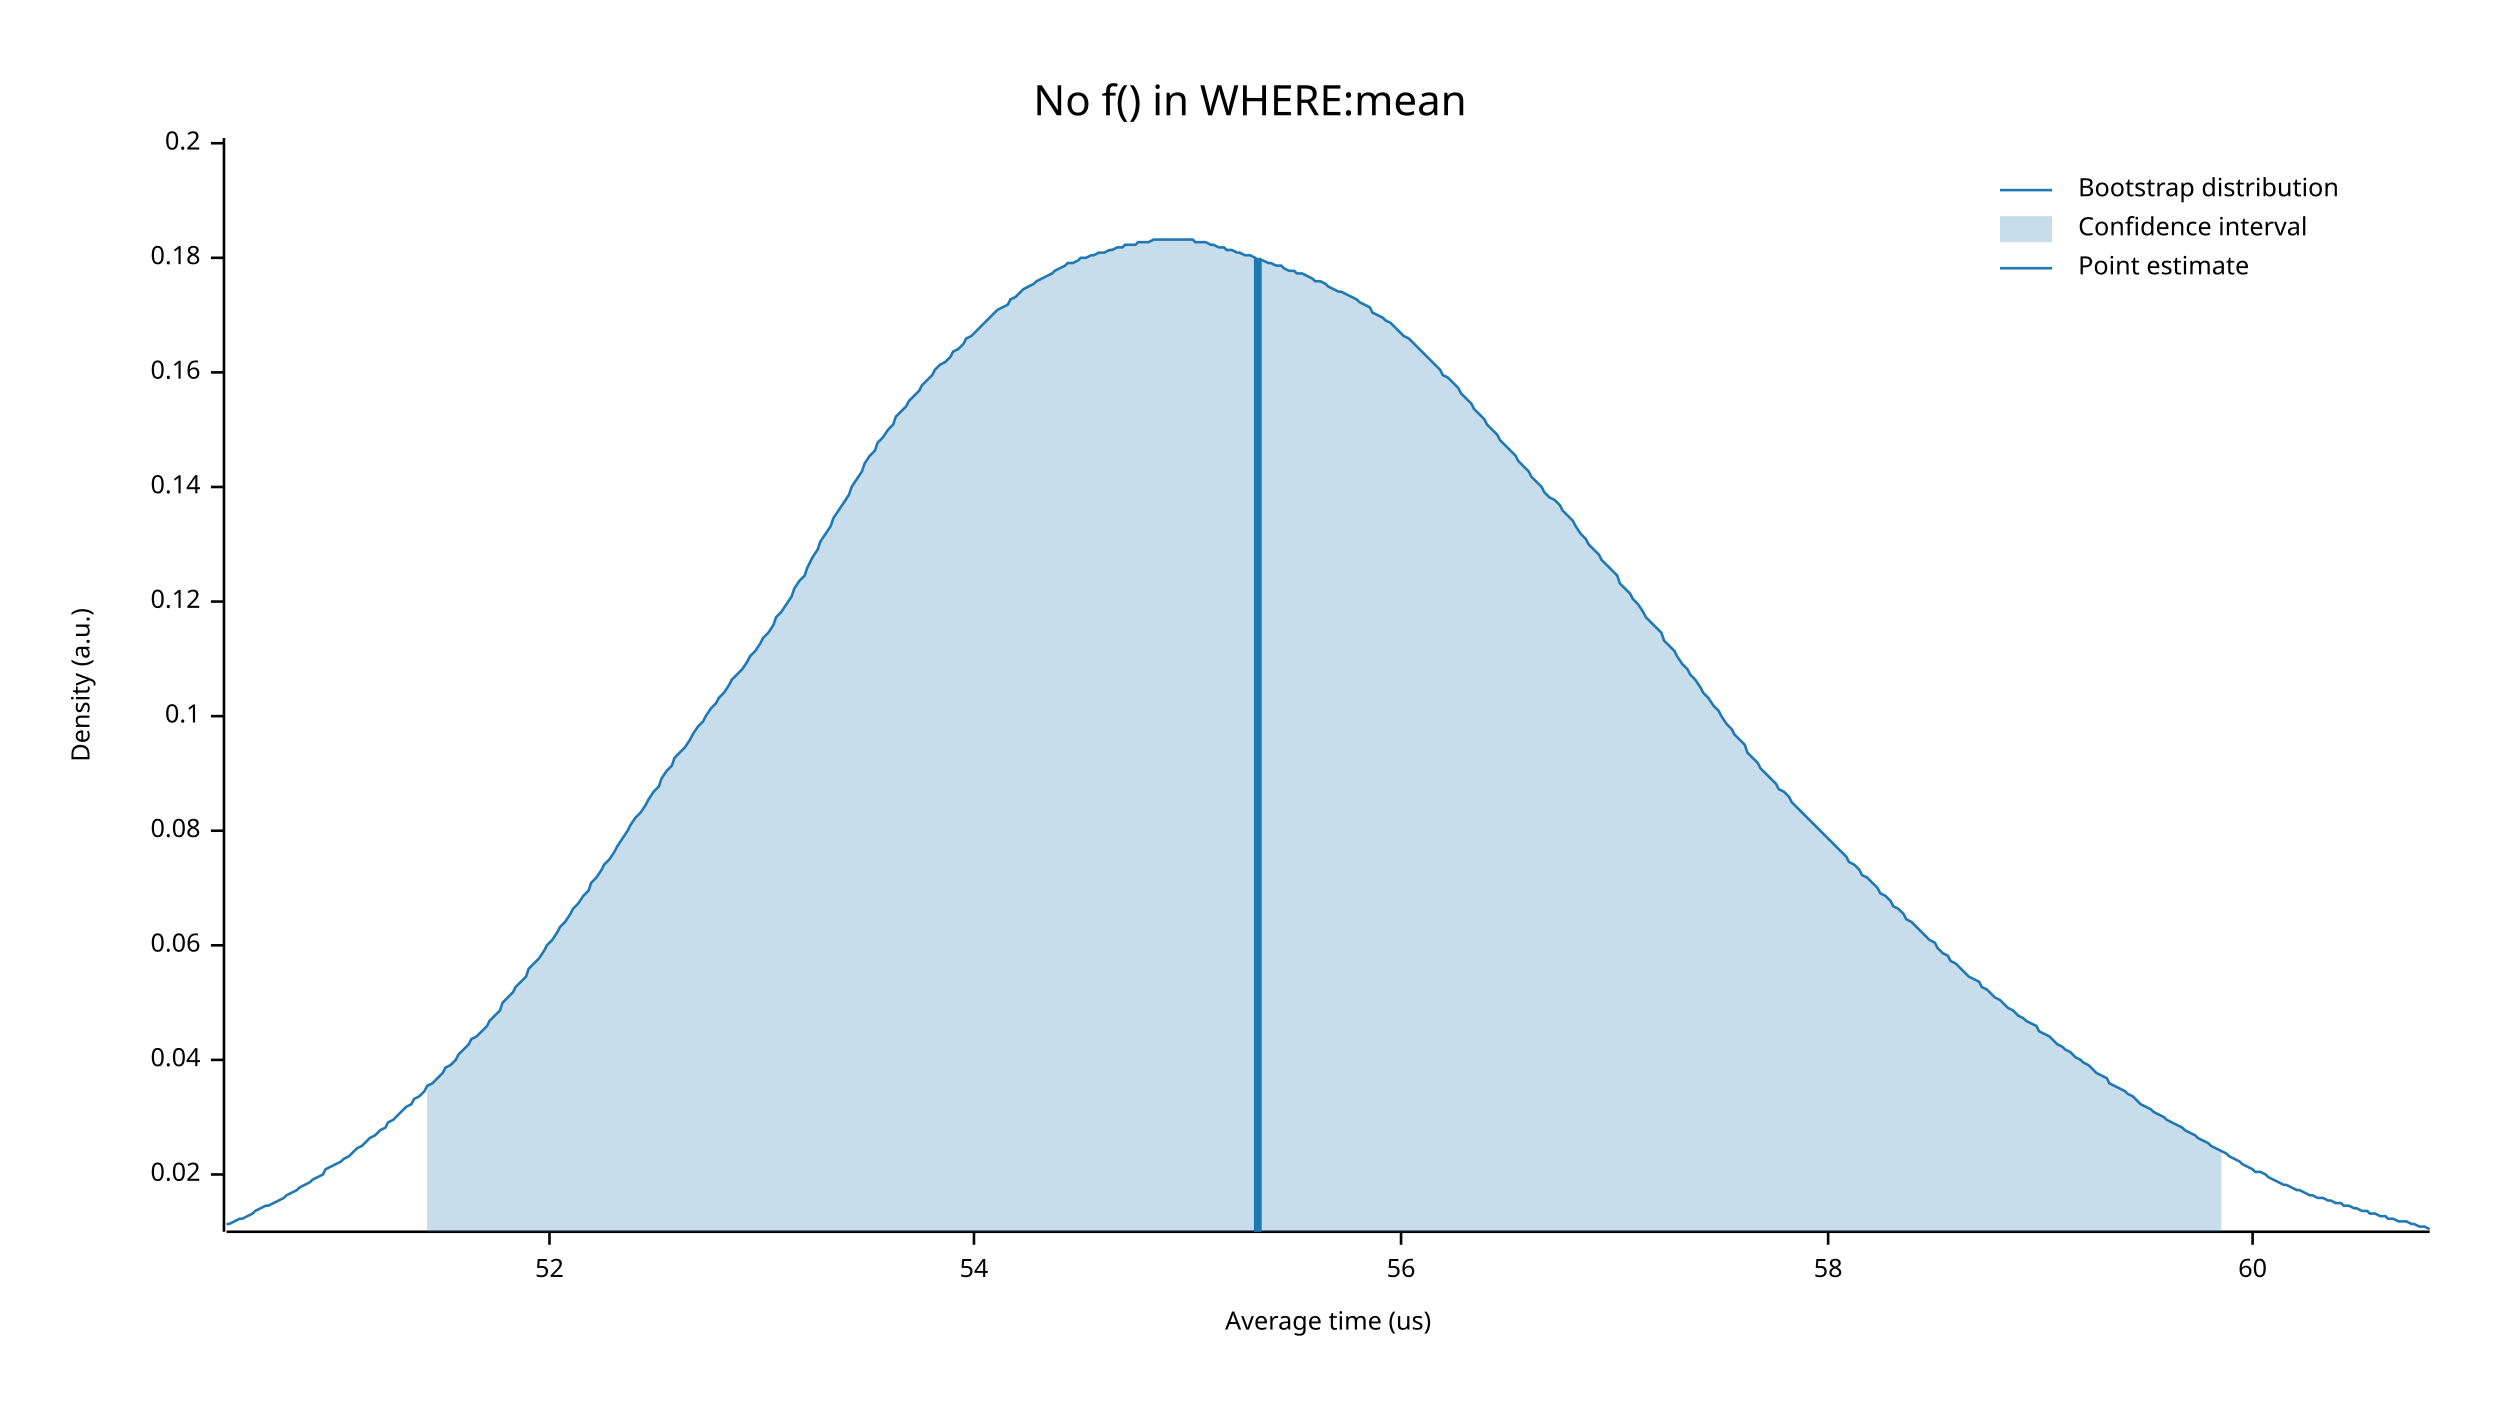
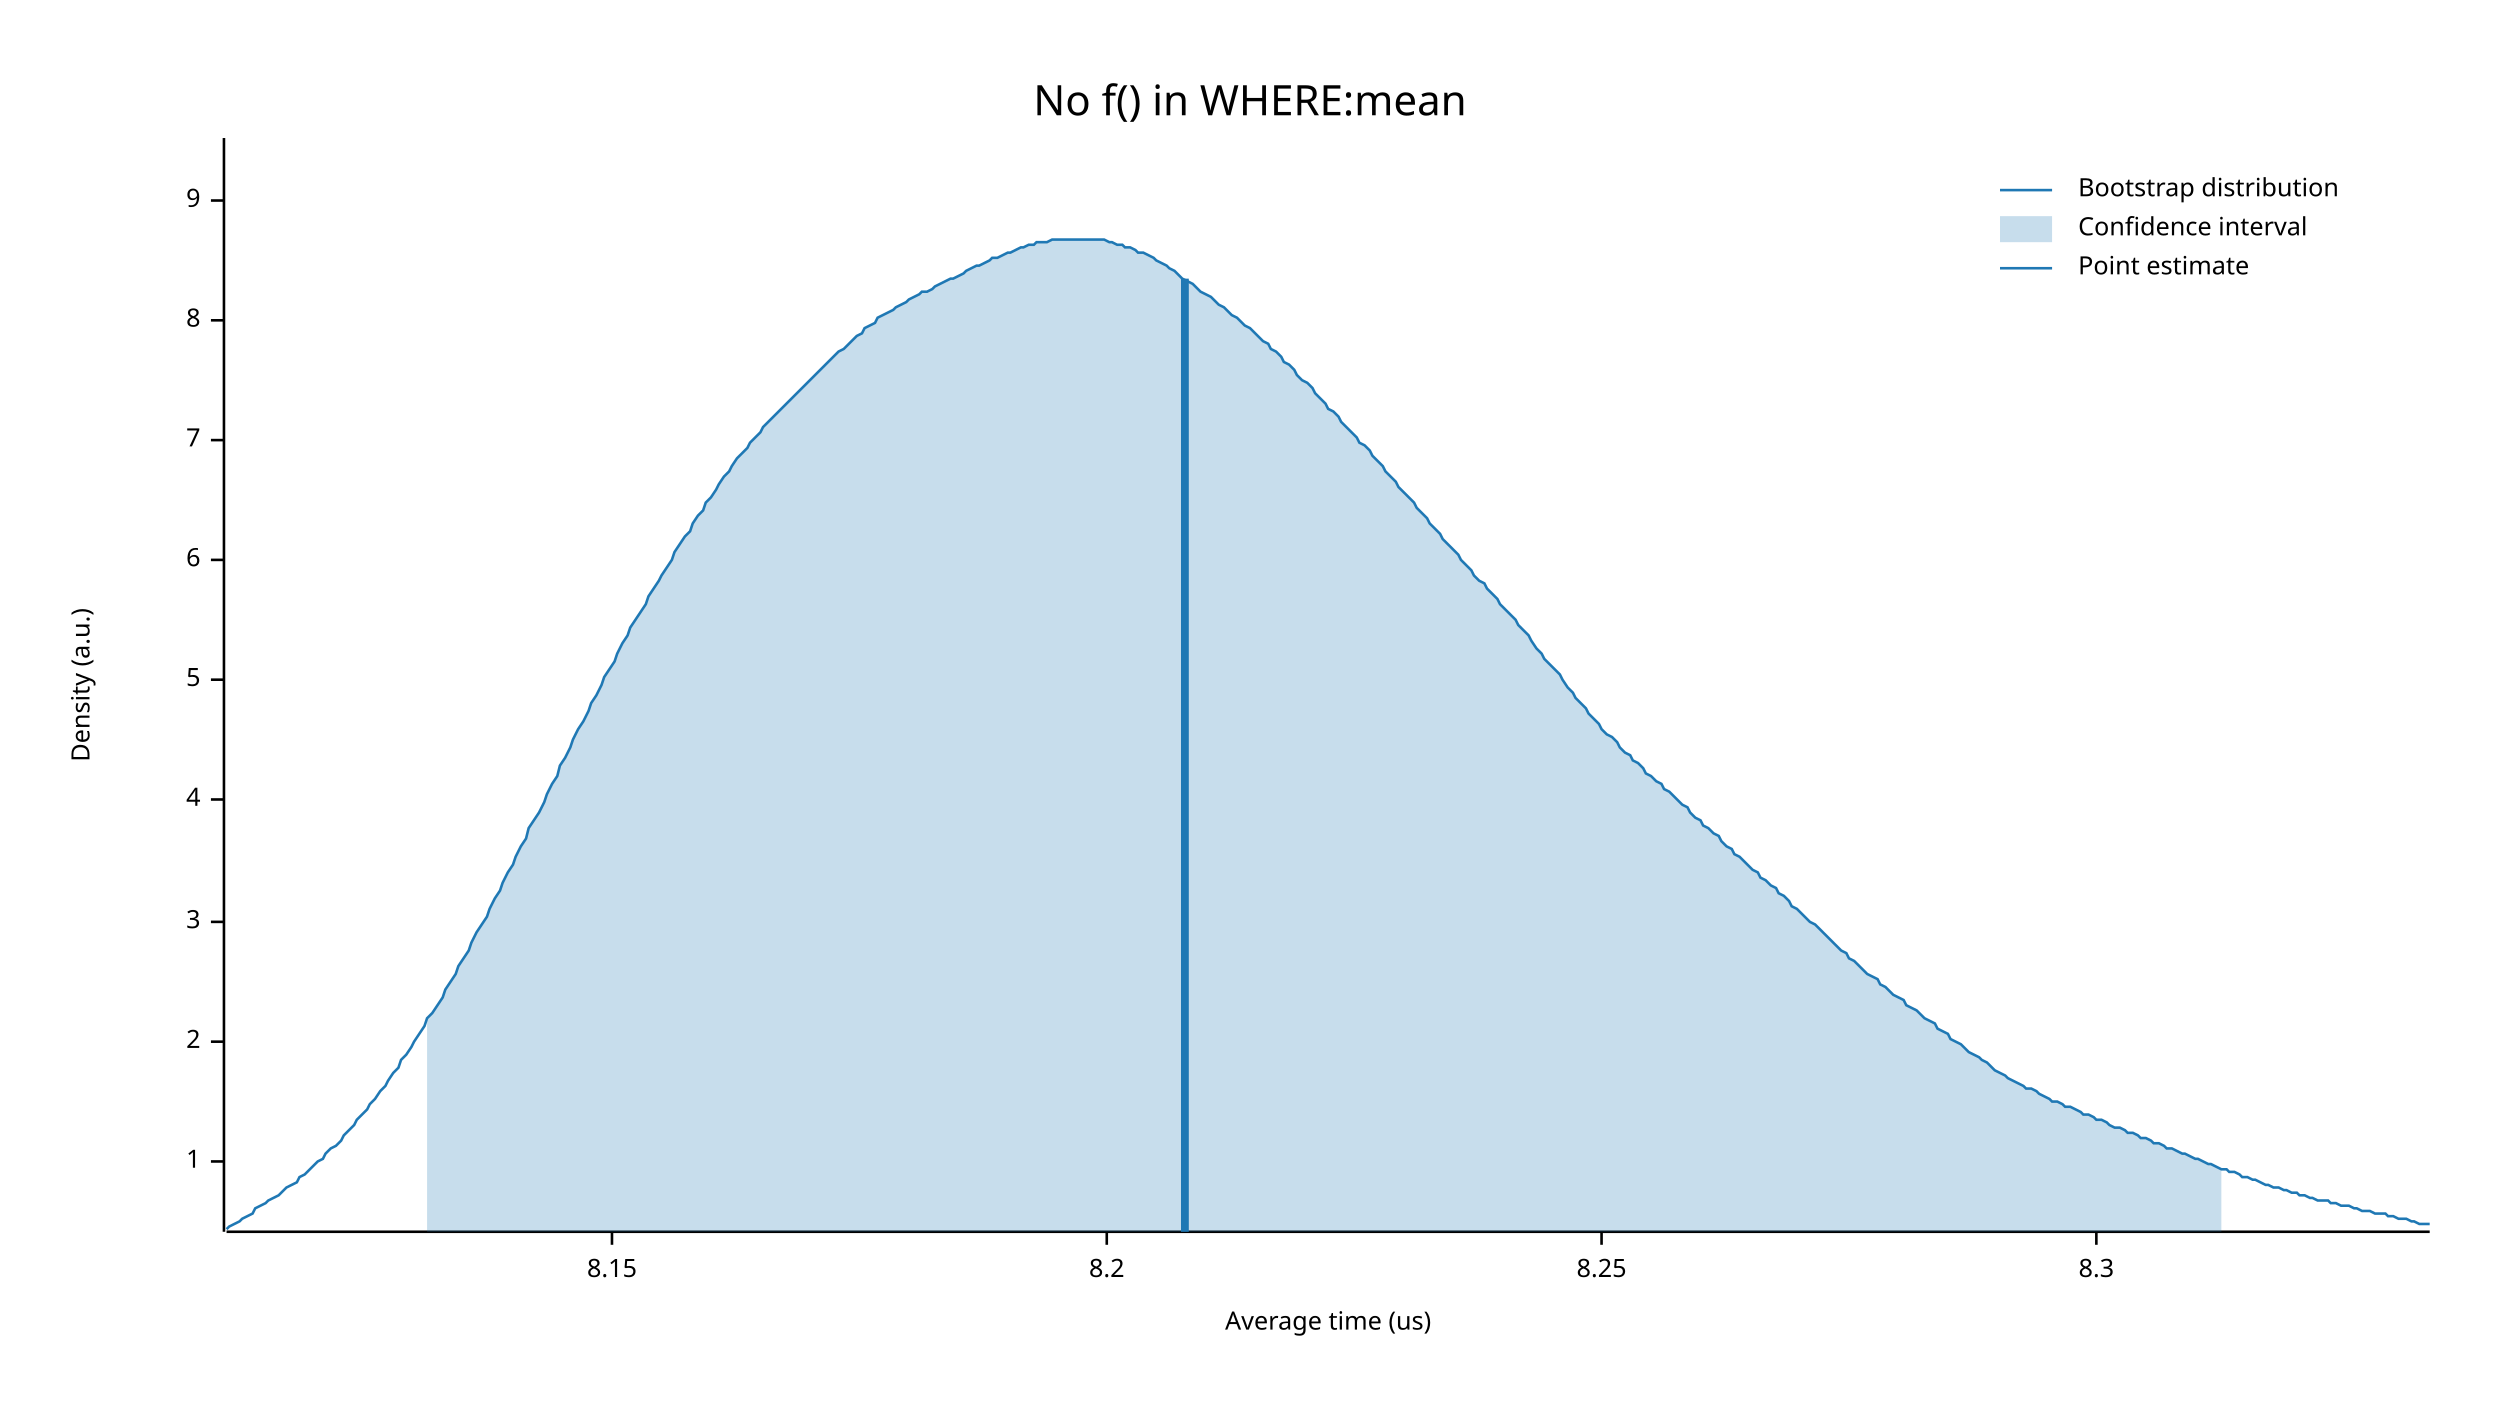
<svg xmlns="http://www.w3.org/2000/svg" width="960" height="540" viewBox="0 0 960 540">
  <text x="480" y="32" dy="0.76em" text-anchor="middle" font-family="sans-serif" font-size="16.129" opacity="1" fill="#000000">
No f() in WHERE:mean
</text>
  <text x="27" y="263" dy="0.76em" text-anchor="middle" font-family="sans-serif" font-size="9.677" opacity="1" fill="#000000" transform="rotate(270, 27, 263)">
Density (a.u.)
</text>
  <text x="510" y="513" dy="-0.5ex" text-anchor="middle" font-family="sans-serif" font-size="9.677" opacity="1" fill="#000000">
Average time (us)
</text>
  <polyline fill="none" opacity="1" stroke="#000000" stroke-width="1" points="86,53 86,473 " />
-   <text x="77" y="451" dy="0.5ex" text-anchor="end" font-family="sans-serif" font-size="9.677" opacity="1" fill="#000000">
- 0.02
+   <text x="77" y="446" dy="0.5ex" text-anchor="end" font-family="sans-serif" font-size="9.677" opacity="1" fill="#000000">
+ 1
</text>
-   <polyline fill="none" opacity="1" stroke="#000000" stroke-width="1" points="81,451 86,451 " />
-   <text x="77" y="407" dy="0.5ex" text-anchor="end" font-family="sans-serif" font-size="9.677" opacity="1" fill="#000000">
- 0.04
+   <polyline fill="none" opacity="1" stroke="#000000" stroke-width="1" points="81,446 86,446 " />
+   <text x="77" y="400" dy="0.5ex" text-anchor="end" font-family="sans-serif" font-size="9.677" opacity="1" fill="#000000">
+ 2
</text>
-   <polyline fill="none" opacity="1" stroke="#000000" stroke-width="1" points="81,407 86,407 " />
-   <text x="77" y="363" dy="0.5ex" text-anchor="end" font-family="sans-serif" font-size="9.677" opacity="1" fill="#000000">
- 0.06
+   <polyline fill="none" opacity="1" stroke="#000000" stroke-width="1" points="81,400 86,400 " />
+   <text x="77" y="354" dy="0.5ex" text-anchor="end" font-family="sans-serif" font-size="9.677" opacity="1" fill="#000000">
+ 3
</text>
-   <polyline fill="none" opacity="1" stroke="#000000" stroke-width="1" points="81,363 86,363 " />
-   <text x="77" y="319" dy="0.5ex" text-anchor="end" font-family="sans-serif" font-size="9.677" opacity="1" fill="#000000">
- 0.08
+   <polyline fill="none" opacity="1" stroke="#000000" stroke-width="1" points="81,354 86,354 " />
+   <text x="77" y="307" dy="0.5ex" text-anchor="end" font-family="sans-serif" font-size="9.677" opacity="1" fill="#000000">
+ 4
</text>
-   <polyline fill="none" opacity="1" stroke="#000000" stroke-width="1" points="81,319 86,319 " />
-   <text x="77" y="275" dy="0.5ex" text-anchor="end" font-family="sans-serif" font-size="9.677" opacity="1" fill="#000000">
- 0.1
+   <polyline fill="none" opacity="1" stroke="#000000" stroke-width="1" points="81,307 86,307 " />
+   <text x="77" y="261" dy="0.5ex" text-anchor="end" font-family="sans-serif" font-size="9.677" opacity="1" fill="#000000">
+ 5
</text>
-   <polyline fill="none" opacity="1" stroke="#000000" stroke-width="1" points="81,275 86,275 " />
-   <text x="77" y="231" dy="0.5ex" text-anchor="end" font-family="sans-serif" font-size="9.677" opacity="1" fill="#000000">
- 0.12
+   <polyline fill="none" opacity="1" stroke="#000000" stroke-width="1" points="81,261 86,261 " />
+   <text x="77" y="215" dy="0.5ex" text-anchor="end" font-family="sans-serif" font-size="9.677" opacity="1" fill="#000000">
+ 6
</text>
-   <polyline fill="none" opacity="1" stroke="#000000" stroke-width="1" points="81,231 86,231 " />
-   <text x="77" y="187" dy="0.5ex" text-anchor="end" font-family="sans-serif" font-size="9.677" opacity="1" fill="#000000">
- 0.14
+   <polyline fill="none" opacity="1" stroke="#000000" stroke-width="1" points="81,215 86,215 " />
+   <text x="77" y="169" dy="0.5ex" text-anchor="end" font-family="sans-serif" font-size="9.677" opacity="1" fill="#000000">
+ 7
</text>
-   <polyline fill="none" opacity="1" stroke="#000000" stroke-width="1" points="81,187 86,187 " />
-   <text x="77" y="143" dy="0.5ex" text-anchor="end" font-family="sans-serif" font-size="9.677" opacity="1" fill="#000000">
- 0.16
+   <polyline fill="none" opacity="1" stroke="#000000" stroke-width="1" points="81,169 86,169 " />
+   <text x="77" y="123" dy="0.5ex" text-anchor="end" font-family="sans-serif" font-size="9.677" opacity="1" fill="#000000">
+ 8
</text>
-   <polyline fill="none" opacity="1" stroke="#000000" stroke-width="1" points="81,143 86,143 " />
-   <text x="77" y="99" dy="0.5ex" text-anchor="end" font-family="sans-serif" font-size="9.677" opacity="1" fill="#000000">
- 0.18
+   <polyline fill="none" opacity="1" stroke="#000000" stroke-width="1" points="81,123 86,123 " />
+   <text x="77" y="77" dy="0.5ex" text-anchor="end" font-family="sans-serif" font-size="9.677" opacity="1" fill="#000000">
+ 9
</text>
-   <polyline fill="none" opacity="1" stroke="#000000" stroke-width="1" points="81,99 86,99 " />
-   <text x="77" y="55" dy="0.5ex" text-anchor="end" font-family="sans-serif" font-size="9.677" opacity="1" fill="#000000">
- 0.2
+   <polyline fill="none" opacity="1" stroke="#000000" stroke-width="1" points="81,77 86,77 " />
+   <polyline fill="none" opacity="1" stroke="#000000" stroke-width="1" points="87,473 933,473 " />
+   <text x="235" y="483" dy="0.76em" text-anchor="middle" font-family="sans-serif" font-size="9.677" opacity="1" fill="#000000">
+ 8.15
</text>
-   <polyline fill="none" opacity="1" stroke="#000000" stroke-width="1" points="81,55 86,55 " />
-   <polyline fill="none" opacity="1" stroke="#000000" stroke-width="1" points="87,473 933,473 " />
-   <text x="211" y="483" dy="0.76em" text-anchor="middle" font-family="sans-serif" font-size="9.677" opacity="1" fill="#000000">
- 52
+   <polyline fill="none" opacity="1" stroke="#000000" stroke-width="1" points="235,473 235,478 " />
+   <text x="425" y="483" dy="0.76em" text-anchor="middle" font-family="sans-serif" font-size="9.677" opacity="1" fill="#000000">
+ 8.2
</text>
-   <polyline fill="none" opacity="1" stroke="#000000" stroke-width="1" points="211,473 211,478 " />
-   <text x="374" y="483" dy="0.76em" text-anchor="middle" font-family="sans-serif" font-size="9.677" opacity="1" fill="#000000">
- 54
+   <polyline fill="none" opacity="1" stroke="#000000" stroke-width="1" points="425,473 425,478 " />
+   <text x="615" y="483" dy="0.76em" text-anchor="middle" font-family="sans-serif" font-size="9.677" opacity="1" fill="#000000">
+ 8.25
</text>
-   <polyline fill="none" opacity="1" stroke="#000000" stroke-width="1" points="374,473 374,478 " />
-   <text x="538" y="483" dy="0.76em" text-anchor="middle" font-family="sans-serif" font-size="9.677" opacity="1" fill="#000000">
- 56
+   <polyline fill="none" opacity="1" stroke="#000000" stroke-width="1" points="615,473 615,478 " />
+   <text x="805" y="483" dy="0.76em" text-anchor="middle" font-family="sans-serif" font-size="9.677" opacity="1" fill="#000000">
+ 8.3
</text>
-   <polyline fill="none" opacity="1" stroke="#000000" stroke-width="1" points="538,473 538,478 " />
-   <text x="702" y="483" dy="0.76em" text-anchor="middle" font-family="sans-serif" font-size="9.677" opacity="1" fill="#000000">
- 58
- </text>
-   <polyline fill="none" opacity="1" stroke="#000000" stroke-width="1" points="702,473 702,478 " />
-   <text x="865" y="483" dy="0.76em" text-anchor="middle" font-family="sans-serif" font-size="9.677" opacity="1" fill="#000000">
- 60
- </text>
-   <polyline fill="none" opacity="1" stroke="#000000" stroke-width="1" points="865,473 865,478 " />
-   <polyline fill="none" opacity="1" stroke="#1F78B4" stroke-width="1" points="87,470 88,470 90,469 92,468 93,468 95,467 97,466 98,465 100,464 102,463 103,463 105,462 107,461 109,460 110,459 112,458 114,457 115,456 117,455 119,454 120,453 122,452 124,451 125,449 127,448 129,447 131,446 132,445 134,444 136,442 137,441 139,440 141,438 142,437 144,436 146,434 148,433 149,431 151,430 153,428 154,427 156,425 158,424 159,422 161,421 163,419 164,417 166,416 168,414 170,412 171,410 173,409 175,407 176,405 178,403 180,401 181,399 183,398 185,396 187,394 188,392 190,390 192,388 193,385 195,383 197,381 198,379 200,377 202,375 203,372 205,370 207,368 209,365 210,363 212,361 214,358 215,356 217,354 219,351 220,349 222,347 224,344 226,342 227,339 229,337 231,334 232,332 234,330 236,327 237,325 239,322 241,319 242,317 244,314 246,312 248,309 249,307 251,304 253,302 254,299 256,296 258,294 259,291 261,289 263,287 265,284 266,282 268,279 270,277 271,275 273,272 275,270 276,268 278,266 280,263 281,261 283,259 285,257 287,254 288,252 290,250 292,247 293,245 295,243 297,240 298,237 300,235 302,232 304,229 305,226 307,223 309,221 310,218 312,214 314,211 315,208 317,205 319,202 320,199 322,196 324,193 326,190 327,187 329,184 331,181 332,178 334,175 336,173 337,170 339,168 341,165 343,163 344,160 346,158 348,156 349,154 351,152 353,150 354,148 356,146 358,144 359,142 361,140 363,139 365,137 366,135 368,134 370,132 371,130 373,129 375,127 376,126 378,124 380,122 381,121 383,119 385,118 387,117 388,115 390,114 392,112 393,111 395,110 397,109 398,108 400,107 402,106 404,105 405,104 407,103 409,102 410,101 412,101 414,100 415,99 417,99 419,98 420,98 422,97 424,97 426,96 427,96 429,95 431,95 432,94 434,94 436,94 437,93 439,93 441,93 443,92 444,92 446,92 448,92 449,92 451,92 453,92 454,92 456,92 458,92 459,93 461,93 463,93 465,94 466,94 468,95 470,95 471,96 473,96 475,97 476,97 478,98 480,98 482,99 483,100 485,100 487,101 488,101 490,102 492,102 493,103 495,104 497,104 498,105 500,105 502,106 504,107 505,108 507,108 509,109 510,110 512,111 514,112 515,112 517,113 519,114 521,115 522,116 524,117 526,118 527,120 529,121 531,122 532,123 534,124 536,126 537,127 539,129 541,130 543,132 544,133 546,135 548,137 549,138 551,140 553,142 554,144 556,145 558,147 560,149 561,151 563,153 565,155 566,157 568,159 570,161 571,163 573,165 575,167 576,169 578,171 580,173 582,175 583,177 585,179 587,181 588,183 590,185 592,187 593,189 595,191 597,192 599,194 600,196 602,198 604,200 605,202 607,205 609,207 610,209 612,211 614,213 615,215 617,217 619,219 621,221 622,224 624,226 626,228 627,230 629,232 631,235 632,237 634,239 636,241 638,243 639,246 641,248 643,250 644,252 646,255 648,257 649,259 651,261 653,264 654,266 656,268 658,271 660,273 661,275 663,278 665,280 666,282 668,284 670,286 671,289 673,291 675,293 676,295 678,297 680,299 682,301 683,303 685,304 687,306 688,308 690,310 692,312 693,313 695,315 697,317 699,319 700,320 702,322 704,324 705,325 707,327 709,329 710,331 712,332 714,334 715,336 717,337 719,339 721,341 722,343 724,344 726,346 727,348 729,349 731,351 732,353 734,354 736,356 738,358 739,359 741,361 743,362 744,364 746,366 748,367 749,369 751,370 753,372 754,373 756,375 758,376 760,377 761,379 763,380 765,382 766,383 768,384 770,386 771,387 773,388 775,390 777,391 778,392 780,393 782,394 783,396 785,397 787,398 788,399 790,401 792,402 793,403 795,404 797,406 799,407 800,408 802,409 804,411 805,412 807,413 809,414 810,416 812,417 814,418 816,419 817,420 819,421 821,423 822,424 824,425 826,426 827,427 829,428 831,429 832,430 834,431 836,432 838,433 839,434 841,435 843,436 844,437 846,438 848,439 849,440 851,441 853,442 855,443 856,444 858,445 860,446 861,447 863,448 865,449 866,450 868,450 870,451 871,452 873,453 875,454 877,455 878,455 880,456 882,457 883,457 885,458 887,459 888,459 890,460 892,460 894,461 895,461 897,462 899,462 900,463 902,463 904,464 905,464 907,465 909,465 910,466 912,466 914,467 916,467 917,468 919,468 921,469 922,469 924,469 926,470 927,470 929,471 931,471 933,472 " />
-   <polygon opacity="0.25" fill="#1F78B4" points="164,417 166,416 168,414 170,412 171,410 173,409 175,407 176,405 178,403 180,401 181,399 183,398 185,396 187,394 188,392 190,390 192,388 193,385 195,383 197,381 198,379 200,377 202,375 203,372 205,370 207,368 209,365 210,363 212,361 214,358 215,356 217,354 219,351 220,349 222,347 224,344 226,342 227,339 229,337 231,334 232,332 234,330 236,327 237,325 239,322 241,319 242,317 244,314 246,312 248,309 249,307 251,304 253,302 254,299 256,296 258,294 259,291 261,289 263,287 265,284 266,282 268,279 270,277 271,275 273,272 275,270 276,268 278,266 280,263 281,261 283,259 285,257 287,254 288,252 290,250 292,247 293,245 295,243 297,240 298,237 300,235 302,232 304,229 305,226 307,223 309,221 310,218 312,214 314,211 315,208 317,205 319,202 320,199 322,196 324,193 326,190 327,187 329,184 331,181 332,178 334,175 336,173 337,170 339,168 341,165 343,163 344,160 346,158 348,156 349,154 351,152 353,150 354,148 356,146 358,144 359,142 361,140 363,139 365,137 366,135 368,134 370,132 371,130 373,129 375,127 376,126 378,124 380,122 381,121 383,119 385,118 387,117 388,115 390,114 392,112 393,111 395,110 397,109 398,108 400,107 402,106 404,105 405,104 407,103 409,102 410,101 412,101 414,100 415,99 417,99 419,98 420,98 422,97 424,97 426,96 427,96 429,95 431,95 432,94 434,94 436,94 437,93 439,93 441,93 443,92 444,92 446,92 448,92 449,92 451,92 453,92 454,92 456,92 458,92 459,93 461,93 463,93 465,94 466,94 468,95 470,95 471,96 473,96 475,97 476,97 478,98 480,98 482,99 483,100 485,100 487,101 488,101 490,102 492,102 493,103 495,104 497,104 498,105 500,105 502,106 504,107 505,108 507,108 509,109 510,110 512,111 514,112 515,112 517,113 519,114 521,115 522,116 524,117 526,118 527,120 529,121 531,122 532,123 534,124 536,126 537,127 539,129 541,130 543,132 544,133 546,135 548,137 549,138 551,140 553,142 554,144 556,145 558,147 560,149 561,151 563,153 565,155 566,157 568,159 570,161 571,163 573,165 575,167 576,169 578,171 580,173 582,175 583,177 585,179 587,181 588,183 590,185 592,187 593,189 595,191 597,192 599,194 600,196 602,198 604,200 605,202 607,205 609,207 610,209 612,211 614,213 615,215 617,217 619,219 621,221 622,224 624,226 626,228 627,230 629,232 631,235 632,237 634,239 636,241 638,243 639,246 641,248 643,250 644,252 646,255 648,257 649,259 651,261 653,264 654,266 656,268 658,271 660,273 661,275 663,278 665,280 666,282 668,284 670,286 671,289 673,291 675,293 676,295 678,297 680,299 682,301 683,303 685,304 687,306 688,308 690,310 692,312 693,313 695,315 697,317 699,319 700,320 702,322 704,324 705,325 707,327 709,329 710,331 712,332 714,334 715,336 717,337 719,339 721,341 722,343 724,344 726,346 727,348 729,349 731,351 732,353 734,354 736,356 738,358 739,359 741,361 743,362 744,364 746,366 748,367 749,369 751,370 753,372 754,373 756,375 758,376 760,377 761,379 763,380 765,382 766,383 768,384 770,386 771,387 773,388 775,390 777,391 778,392 780,393 782,394 783,396 785,397 787,398 788,399 790,401 792,402 793,403 795,404 797,406 799,407 800,408 802,409 804,411 805,412 807,413 809,414 810,416 812,417 814,418 816,419 817,420 819,421 821,423 822,424 824,425 826,426 827,427 829,428 831,429 832,430 834,431 836,432 838,433 839,434 841,435 843,436 844,437 846,438 848,439 849,440 851,441 853,442 853,473 164,473 " />
-   <polyline fill="none" opacity="1" stroke="#1F78B4" stroke-width="3" points="483,473 483,99 " />
+   <polyline fill="none" opacity="1" stroke="#000000" stroke-width="1" points="805,473 805,478 " />
+   <polyline fill="none" opacity="1" stroke="#1F78B4" stroke-width="1" points="87,472 88,471 90,470 92,469 93,468 95,467 97,466 98,464 100,463 102,462 103,461 105,460 107,459 109,457 110,456 112,455 114,454 115,452 117,451 119,449 120,448 122,446 124,445 125,443 127,441 129,440 131,438 132,436 134,434 136,432 137,430 139,428 141,426 142,424 144,422 146,419 148,417 149,415 151,412 153,410 154,407 156,405 158,402 159,400 161,397 163,394 164,391 166,389 168,386 170,383 171,380 173,377 175,374 176,371 178,368 180,365 181,362 183,358 185,355 187,352 188,349 190,345 192,342 193,339 195,335 197,332 198,329 200,325 202,322 203,318 205,315 207,312 209,308 210,305 212,301 214,298 215,294 217,291 219,287 220,284 222,280 224,277 226,273 227,270 229,267 231,263 232,260 234,257 236,254 237,251 239,247 241,244 242,241 244,238 246,235 248,232 249,229 251,226 253,223 254,221 256,218 258,215 259,212 261,209 263,206 265,204 266,201 268,198 270,196 271,193 273,191 275,188 276,186 278,183 280,181 281,179 283,176 285,174 287,172 288,170 290,168 292,166 293,164 295,162 297,160 298,159 300,157 302,155 304,153 305,152 307,150 309,148 310,147 312,145 314,143 315,142 317,140 319,138 320,137 322,135 324,134 326,132 327,131 329,129 331,128 332,126 334,125 336,124 337,122 339,121 341,120 343,119 344,118 346,117 348,116 349,115 351,114 353,113 354,112 356,112 358,111 359,110 361,109 363,108 365,107 366,107 368,106 370,105 371,104 373,103 375,102 376,102 378,101 380,100 381,99 383,99 385,98 387,97 388,97 390,96 392,95 393,95 395,94 397,94 398,93 400,93 402,93 404,92 405,92 407,92 409,92 410,92 412,92 414,92 415,92 417,92 419,92 420,92 422,92 424,92 426,93 427,93 429,94 431,94 432,95 434,95 436,96 437,97 439,97 441,98 443,99 444,100 446,101 448,102 449,103 451,104 453,106 454,107 456,108 458,109 459,110 461,112 463,113 465,114 466,115 468,117 470,118 471,119 473,121 475,122 476,123 478,125 480,126 482,128 483,129 485,131 487,132 488,134 490,135 492,137 493,139 495,140 497,142 498,144 500,146 502,147 504,149 505,151 507,153 509,155 510,157 512,158 514,160 515,162 517,164 519,166 521,168 522,170 524,171 526,173 527,175 529,177 531,179 532,181 534,183 536,185 537,187 539,189 541,191 543,193 544,195 546,197 548,199 549,201 551,203 553,205 554,207 556,209 558,211 560,213 561,215 563,217 565,219 566,221 568,223 570,224 571,226 573,228 575,230 576,232 578,234 580,236 582,238 583,240 585,242 587,244 588,246 590,249 592,251 593,253 595,255 597,257 599,259 600,261 602,264 604,266 605,268 607,270 609,272 610,274 612,276 614,278 615,280 617,282 619,283 621,285 622,287 624,289 626,290 627,292 629,293 631,295 632,297 634,298 636,300 638,301 639,303 641,304 643,306 644,307 646,309 648,310 649,312 651,314 653,315 654,317 656,318 658,320 660,321 661,323 663,325 665,326 666,328 668,329 670,331 671,332 673,334 675,335 676,337 678,338 680,340 682,341 683,343 685,344 687,346 688,348 690,349 692,351 693,352 695,354 697,355 699,357 700,358 702,360 704,362 705,363 707,365 709,366 710,368 712,369 714,371 715,372 717,374 719,375 721,376 722,378 724,379 726,381 727,382 729,383 731,384 732,386 734,387 736,388 738,390 739,391 741,392 743,393 744,395 746,396 748,397 749,399 751,400 753,401 754,402 756,404 758,405 760,406 761,407 763,408 765,410 766,411 768,412 770,413 771,414 773,415 775,416 777,417 778,418 780,418 782,419 783,420 785,421 787,422 788,423 790,423 792,424 793,425 795,425 797,426 799,427 800,428 802,428 804,429 805,430 807,430 809,431 810,432 812,433 814,433 816,434 817,435 819,435 821,436 822,437 824,437 826,438 827,439 829,439 831,440 832,441 834,441 836,442 838,443 839,443 841,444 843,445 844,445 846,446 848,447 849,447 851,448 853,449 855,449 856,450 858,450 860,451 861,452 863,452 865,453 866,453 868,454 870,455 871,455 873,456 875,456 877,457 878,457 880,458 882,458 883,459 885,459 887,460 888,460 890,461 892,461 894,461 895,462 897,462 899,463 900,463 902,463 904,464 905,464 907,465 909,465 910,465 912,466 914,466 916,466 917,467 919,467 921,468 922,468 924,468 926,469 927,469 929,470 931,470 933,470 " />
+   <polygon opacity="0.25" fill="#1F78B4" points="164,391 166,389 168,386 170,383 171,380 173,377 175,374 176,371 178,368 180,365 181,362 183,358 185,355 187,352 188,349 190,345 192,342 193,339 195,335 197,332 198,329 200,325 202,322 203,318 205,315 207,312 209,308 210,305 212,301 214,298 215,294 217,291 219,287 220,284 222,280 224,277 226,273 227,270 229,267 231,263 232,260 234,257 236,254 237,251 239,247 241,244 242,241 244,238 246,235 248,232 249,229 251,226 253,223 254,221 256,218 258,215 259,212 261,209 263,206 265,204 266,201 268,198 270,196 271,193 273,191 275,188 276,186 278,183 280,181 281,179 283,176 285,174 287,172 288,170 290,168 292,166 293,164 295,162 297,160 298,159 300,157 302,155 304,153 305,152 307,150 309,148 310,147 312,145 314,143 315,142 317,140 319,138 320,137 322,135 324,134 326,132 327,131 329,129 331,128 332,126 334,125 336,124 337,122 339,121 341,120 343,119 344,118 346,117 348,116 349,115 351,114 353,113 354,112 356,112 358,111 359,110 361,109 363,108 365,107 366,107 368,106 370,105 371,104 373,103 375,102 376,102 378,101 380,100 381,99 383,99 385,98 387,97 388,97 390,96 392,95 393,95 395,94 397,94 398,93 400,93 402,93 404,92 405,92 407,92 409,92 410,92 412,92 414,92 415,92 417,92 419,92 420,92 422,92 424,92 426,93 427,93 429,94 431,94 432,95 434,95 436,96 437,97 439,97 441,98 443,99 444,100 446,101 448,102 449,103 451,104 453,106 454,107 456,108 458,109 459,110 461,112 463,113 465,114 466,115 468,117 470,118 471,119 473,121 475,122 476,123 478,125 480,126 482,128 483,129 485,131 487,132 488,134 490,135 492,137 493,139 495,140 497,142 498,144 500,146 502,147 504,149 505,151 507,153 509,155 510,157 512,158 514,160 515,162 517,164 519,166 521,168 522,170 524,171 526,173 527,175 529,177 531,179 532,181 534,183 536,185 537,187 539,189 541,191 543,193 544,195 546,197 548,199 549,201 551,203 553,205 554,207 556,209 558,211 560,213 561,215 563,217 565,219 566,221 568,223 570,224 571,226 573,228 575,230 576,232 578,234 580,236 582,238 583,240 585,242 587,244 588,246 590,249 592,251 593,253 595,255 597,257 599,259 600,261 602,264 604,266 605,268 607,270 609,272 610,274 612,276 614,278 615,280 617,282 619,283 621,285 622,287 624,289 626,290 627,292 629,293 631,295 632,297 634,298 636,300 638,301 639,303 641,304 643,306 644,307 646,309 648,310 649,312 651,314 653,315 654,317 656,318 658,320 660,321 661,323 663,325 665,326 666,328 668,329 670,331 671,332 673,334 675,335 676,337 678,338 680,340 682,341 683,343 685,344 687,346 688,348 690,349 692,351 693,352 695,354 697,355 699,357 700,358 702,360 704,362 705,363 707,365 709,366 710,368 712,369 714,371 715,372 717,374 719,375 721,376 722,378 724,379 726,381 727,382 729,383 731,384 732,386 734,387 736,388 738,390 739,391 741,392 743,393 744,395 746,396 748,397 749,399 751,400 753,401 754,402 756,404 758,405 760,406 761,407 763,408 765,410 766,411 768,412 770,413 771,414 773,415 775,416 777,417 778,418 780,418 782,419 783,420 785,421 787,422 788,423 790,423 792,424 793,425 795,425 797,426 799,427 800,428 802,428 804,429 805,430 807,430 809,431 810,432 812,433 814,433 816,434 817,435 819,435 821,436 822,437 824,437 826,438 827,439 829,439 831,440 832,441 834,441 836,442 838,443 839,443 841,444 843,445 844,445 846,446 848,447 849,447 851,448 853,449 853,473 164,473 " />
+   <polyline fill="none" opacity="1" stroke="#1F78B4" stroke-width="3" points="455,473 455,107 " />
  <text x="798" y="68" dy="0.76em" text-anchor="start" font-family="sans-serif" font-size="9.677" opacity="1" fill="#000000">
Bootstrap distribution
</text>
  <text x="798" y="83" dy="0.76em" text-anchor="start" font-family="sans-serif" font-size="9.677" opacity="1" fill="#000000">
Confidence interval
</text>
  <text x="798" y="98" dy="0.76em" text-anchor="start" font-family="sans-serif" font-size="9.677" opacity="1" fill="#000000">
Point estimate
</text>
  <polyline fill="none" opacity="1" stroke="#1F78B4" stroke-width="1" points="768,73 788,73 " />
  <rect x="768" y="83" width="20" height="10" opacity="0.25" fill="#1F78B4" stroke="none" />
  <polyline fill="none" opacity="1" stroke="#1F78B4" stroke-width="1" points="768,103 788,103 " />
</svg>
